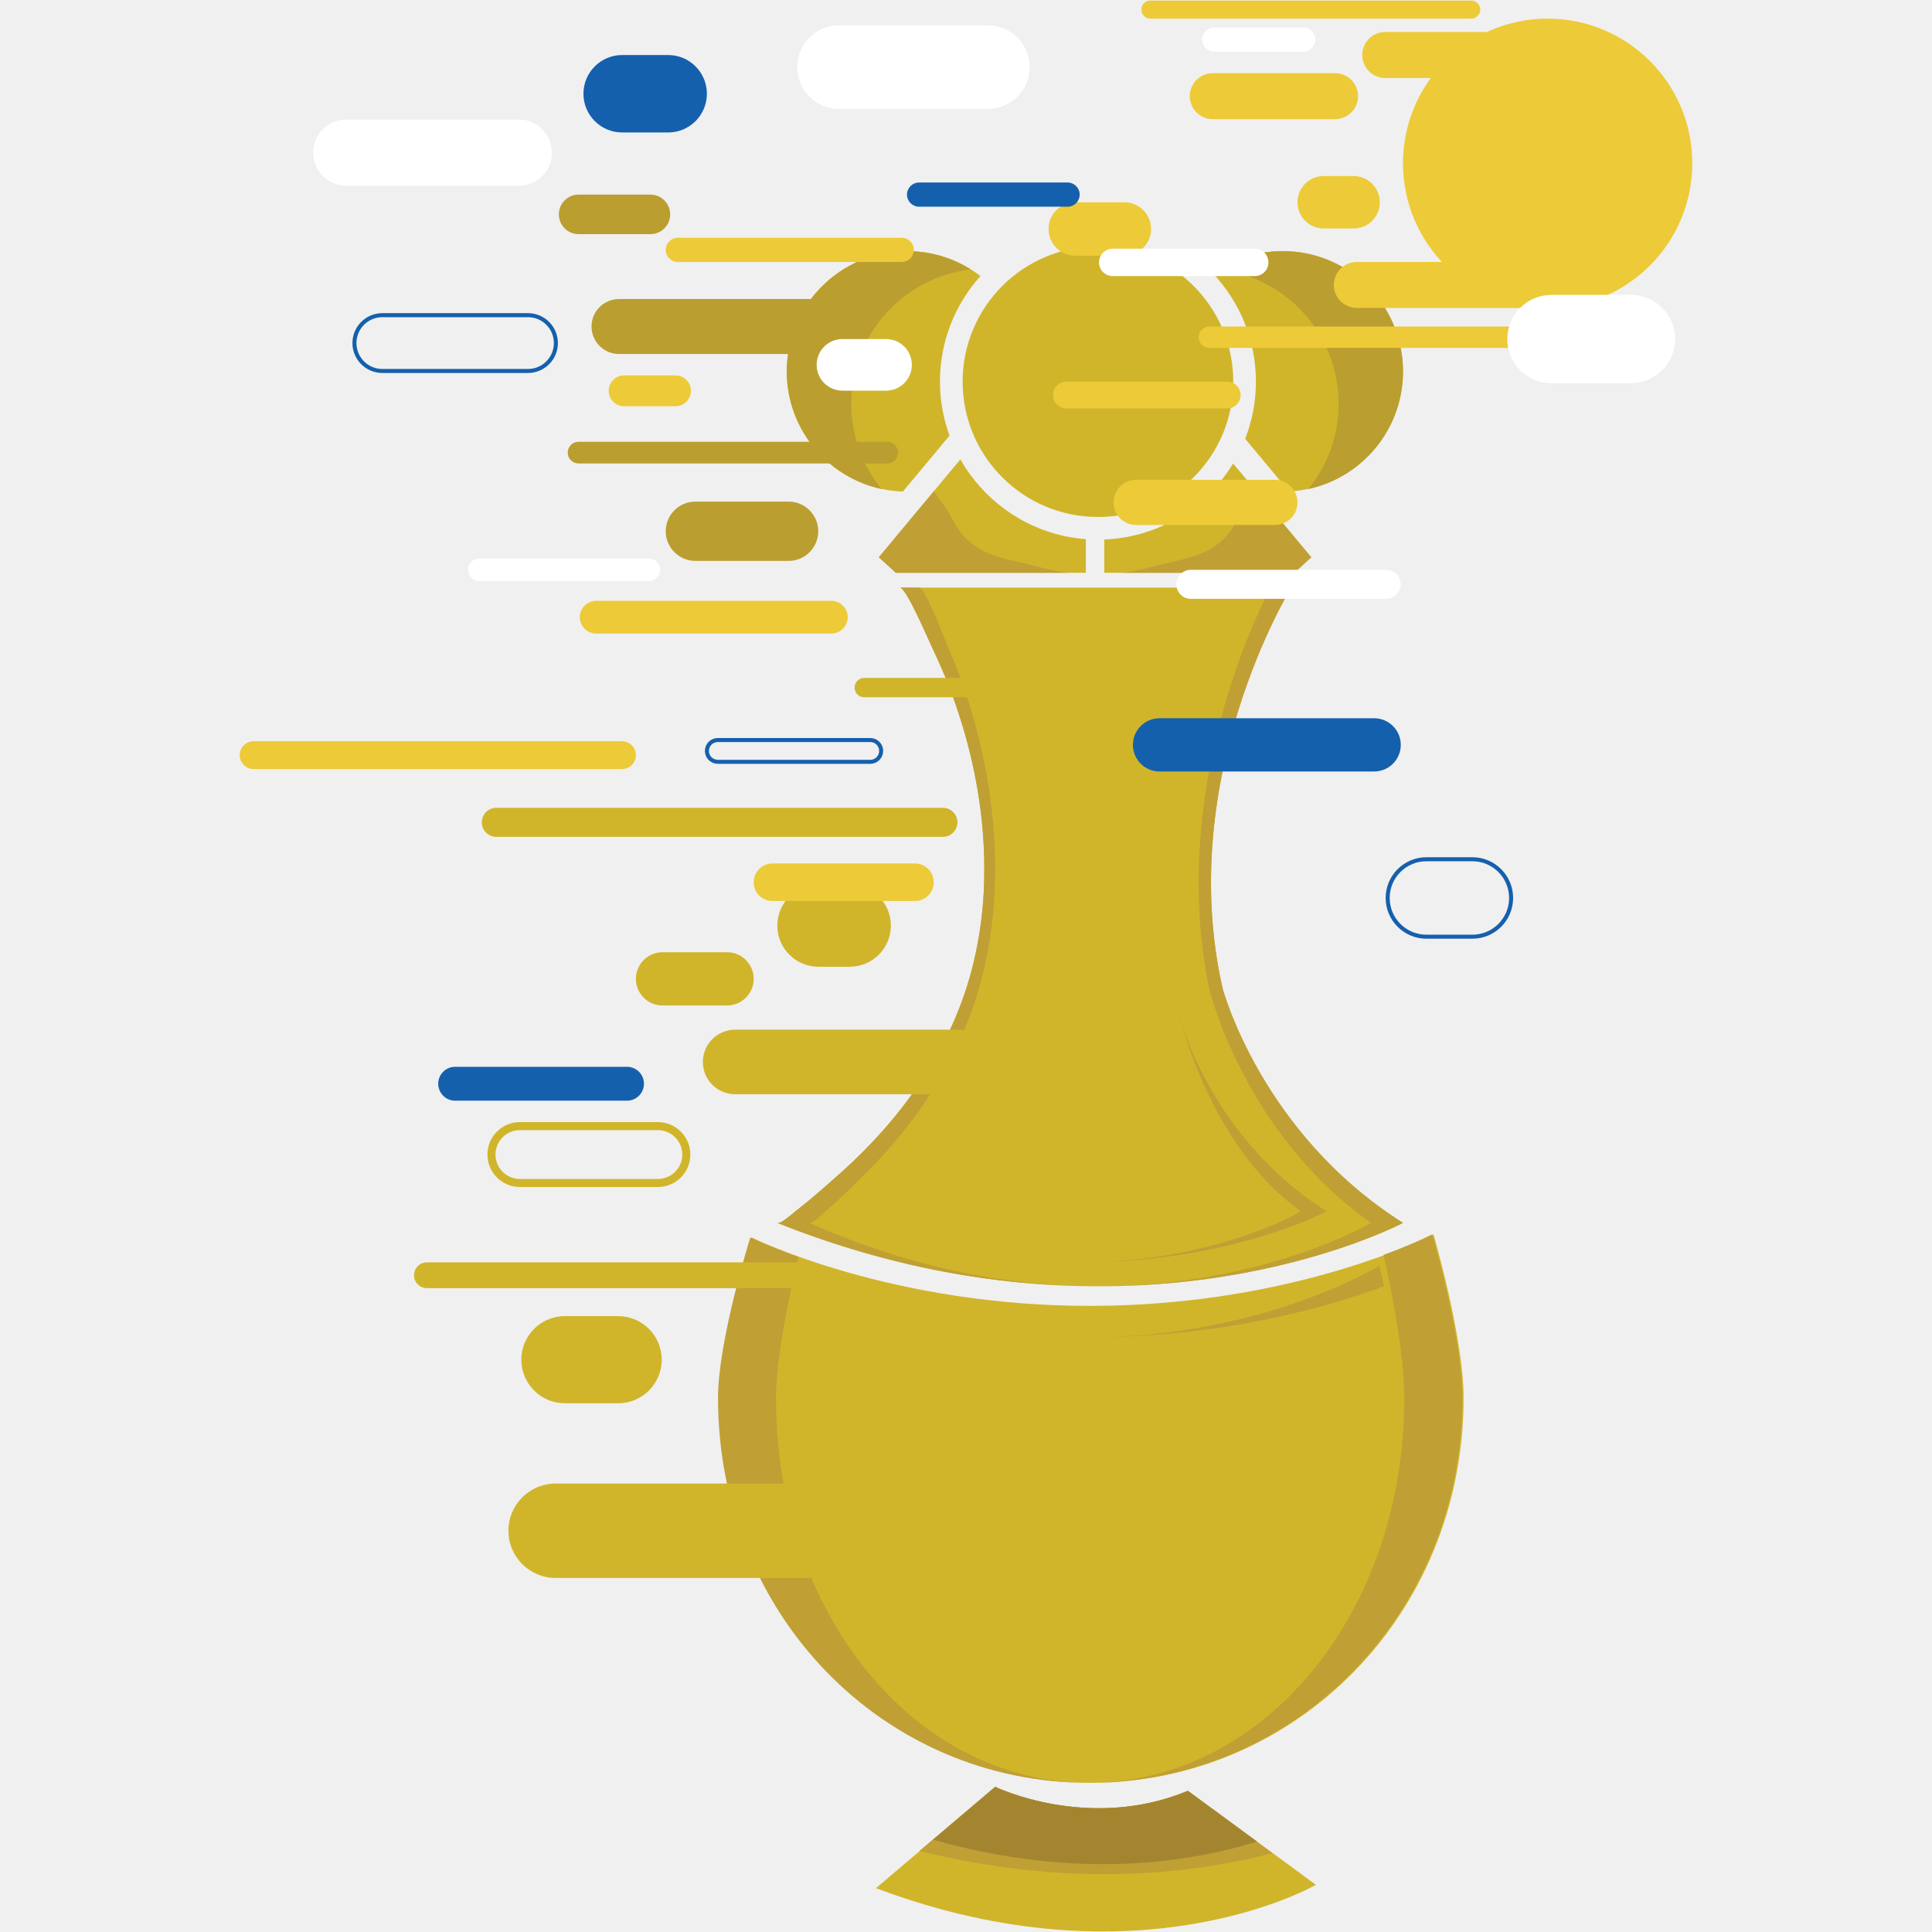
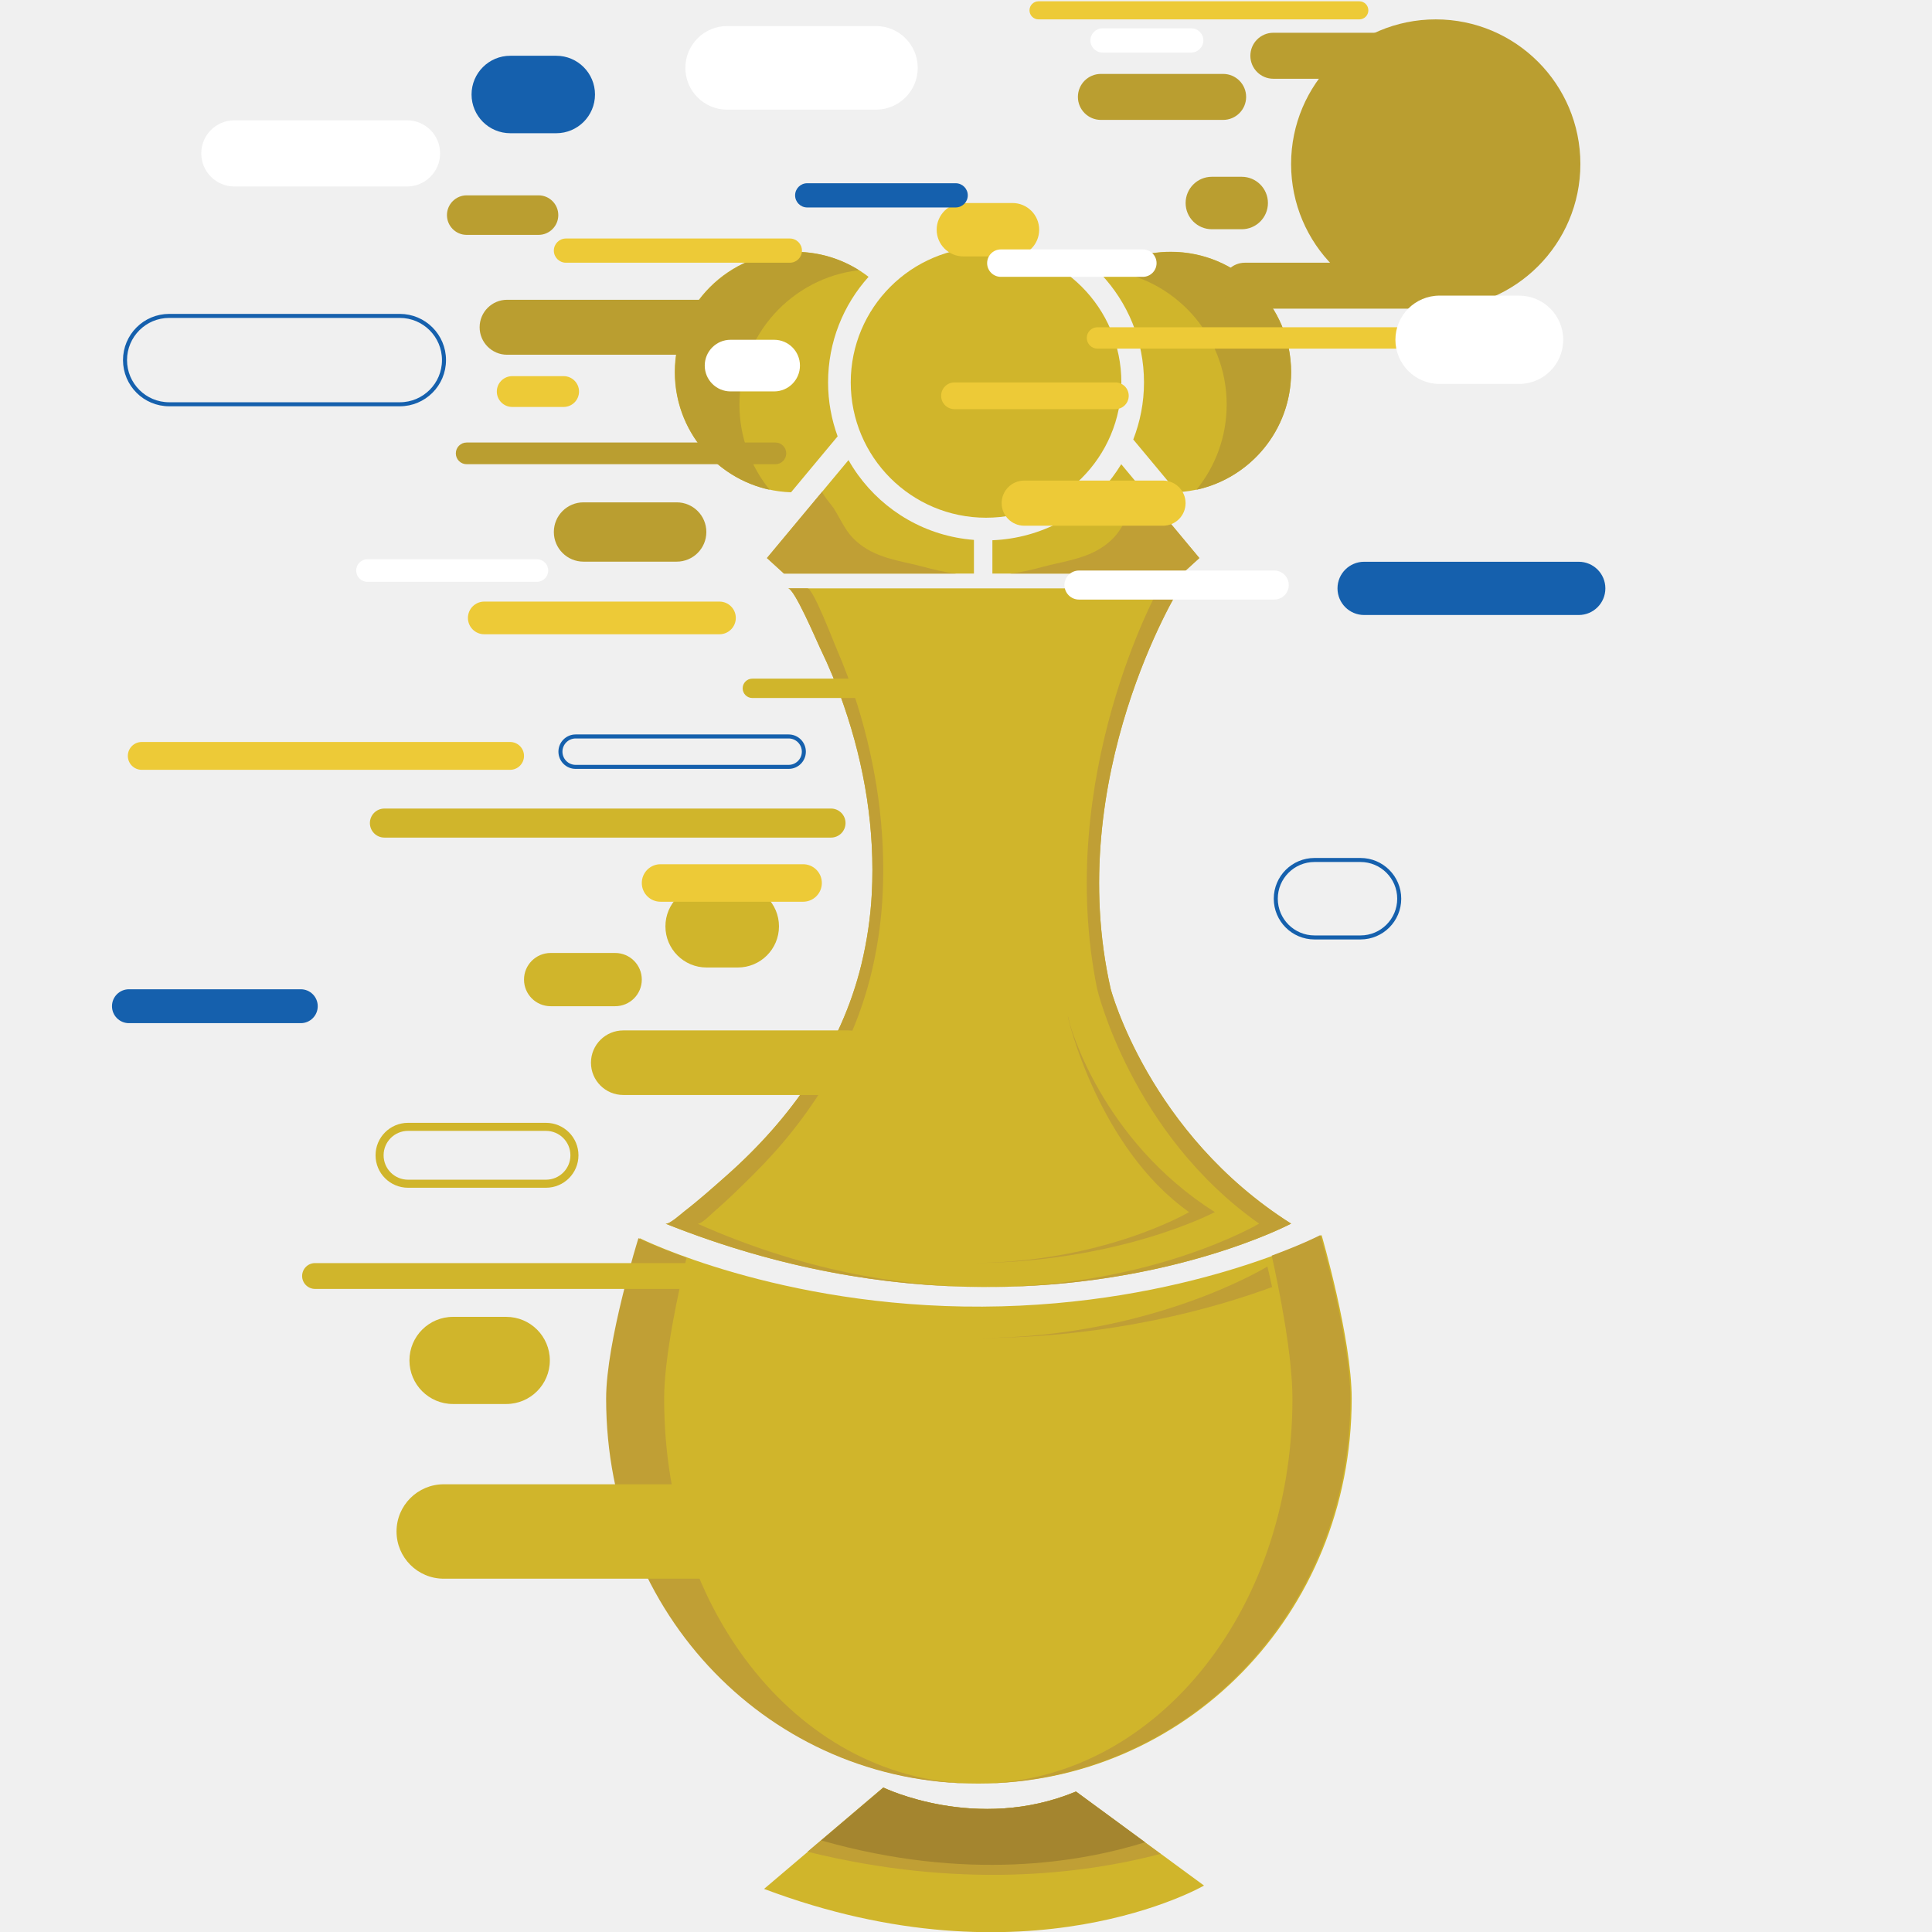
<svg xmlns="http://www.w3.org/2000/svg" version="1.1" id="Layer_1" x="0px" y="0px" width="480px" height="480px" viewBox="0 0 480 480" enable-background="new 0 0 480 480" xml:space="preserve">
+   <rect x="-20.993" y="-78.5" display="none" fill="#DEC970" width="521.986" height="637" />
  <g>
    <g>
-       <circle fill="#D0B52B" cx="272.781" cy="94.824" r="33.617" />
+       <circle fill="#D0B52B" cx="244.982" cy="95.009" r="33.617" />
      <g>
        <g>
-           <path fill="#D0B52B" d="M235.905,108.222c-1.525-4.182-2.374-8.689-2.374-13.398c0-10.086,3.806-19.277,10.055-26.231      c-5.048-3.901-11.376-6.226-18.252-6.226c-16.511,0-29.893,13.381-29.893,29.892c0,16.175,12.846,29.337,28.889,29.866      l6.653-7.991L235.905,108.222z" />
+           <path fill="#D0B52B" d="M208.106,108.407c-1.525-4.182-2.374-8.689-2.374-13.398c0-10.086,3.806-19.277,10.055-26.231      c-5.048-3.901-11.376-6.226-18.252-6.226c-16.511,0-29.893,13.381-29.893,29.892c0,16.175,12.846,29.337,28.889,29.866      l6.653-7.991L208.106,108.407z" />
        </g>
      </g>
-       <path fill="#D0B52B" d="M240.934,117.756c-0.842-1.164-1.615-2.376-2.328-3.632l-5.923,7.114l-14.339,17.222l4.226,3.853h47.2    v-8.362C257.898,133.047,247.514,126.872,240.934,117.756z" />
+       <path fill="#D0B52B" d="M213.135,117.94c-0.842-1.164-1.615-2.376-2.328-3.632l-5.923,7.114l-14.339,17.222l4.226,3.853h47.2    v-8.362C230.1,133.231,219.715,127.057,213.135,117.94z" />
      <g>
        <g>
-           <path fill="#D0B52B" d="M348.572,92.259c0-16.511-13.385-29.892-29.891-29.892c-6.471,0-12.453,2.058-17.342,5.547      c6.623,7.029,10.691,16.492,10.691,26.91c0,5.007-0.957,9.783-2.668,14.184l4.428,5.317l6.479,7.783      C336.041,121.281,348.572,108.232,348.572,92.259z" />
+           <path fill="#D0B52B" d="M320.773,92.443c0-16.511-13.385-29.892-29.894-29.892c-6.473,0-12.45,2.058-17.344,5.547      c6.623,7.029,10.688,16.492,10.688,26.91c0,5.007-0.955,9.783-2.668,14.184l4.432,5.317l6.479,7.783      C308.242,121.466,320.773,108.417,320.773,92.443z" />
        </g>
      </g>
-       <path fill="#D0B52B" d="M311.463,121.269l-5.096-6.122c-0.682,1.121-1.418,2.202-2.199,3.245    c-6.869,9.13-17.629,15.161-29.813,15.646v8.275h47.197l4.223-3.853L311.463,121.269z" />
-       <path fill="#C09F35" d="M232.146,121.887c-0.349,0.419,2.452,3.675,2.718,4.093c1.217,1.917,2.189,3.981,3.481,5.85    c1.653,2.393,4.195,4.25,6.83,5.438c3.748,1.687,7.945,2.289,11.898,3.331c2.715,0.713,5.443,1.431,8.246,1.712h-42.75    l-4.226-3.853c1.332-1.593,2.655-3.186,3.984-4.782c2.334-2.8,4.667-5.607,7.002-8.41    C230.268,124.142,231.206,123.012,232.146,121.887z" />
-       <path fill="#C09F35" d="M311.977,121.887c0.348,0.419-2.449,3.675-2.719,4.093c-1.221,1.917-2.189,3.981-3.479,5.85    c-1.66,2.393-4.201,4.25-6.834,5.438c-3.748,1.687-7.943,2.289-11.898,3.331c-2.711,0.713-5.441,1.431-8.244,1.712h42.75    l4.223-3.853c-1.326-1.593-2.652-3.186-3.98-4.782c-2.334-2.8-4.668-5.607-7.002-8.41    C313.857,124.142,312.916,123.012,311.977,121.887z" />
-       <path fill="#D0B52B" d="M223.593,145.997c0.007,0,97.211,0,97.211,0s-28.98,46.866-17.057,99.533c0,0,9.488,35.937,44.824,58.293    c0,0-66.682,35.442-155.451,0c0.858,0.347,4.047-2.535,4.59-2.957c3.717-2.866,7.24-6.006,10.748-9.116    c15.781-14.003,28.335-31.61,33.361-52.364c1.377-5.686,2.27-11.672,2.576-17.521c0.836-15.917-1.754-31.691-6.935-46.733    c-1.685-4.893-3.668-9.676-5.923-14.334C230.694,159.046,225.157,145.997,223.593,145.997z" />
+       <path fill="#D0B52B" d="M283.664,121.454l-5.096-6.122c-0.685,1.121-1.418,2.202-2.199,3.245    c-6.869,9.13-17.629,15.161-29.813,15.646v8.275h47.192l4.228-3.853L283.664,121.454z" />
+       <path fill="#C09F35" d="M204.347,122.072c-0.349,0.419,2.452,3.675,2.718,4.093c1.217,1.917,2.188,3.981,3.481,5.85    c1.653,2.393,4.195,4.25,6.83,5.438c3.748,1.687,7.945,2.289,11.898,3.331c2.715,0.713,5.442,1.431,8.245,1.712h-42.75    l-4.226-3.853c1.332-1.593,2.655-3.186,3.984-4.782c2.334-2.8,4.667-5.607,7.002-8.41    C202.469,124.327,203.407,123.197,204.347,122.072z" />
+       <path fill="#C09F35" d="M284.178,122.072c0.35,0.419-2.449,3.675-2.719,4.093c-1.221,1.917-2.189,3.981-3.479,5.85    c-1.66,2.393-4.201,4.25-6.834,5.438c-3.748,1.687-7.943,2.289-11.898,3.331c-2.711,0.713-5.441,1.431-8.244,1.712h42.75    l4.223-3.853c-1.324-1.593-2.647-3.186-3.979-4.782c-2.334-2.8-4.668-5.607-7.002-8.41    C286.059,124.327,285.117,123.197,284.178,122.072z" />
+       <path fill="#D0B52B" d="M195.794,146.182c0.007,0,97.212,0,97.212,0s-28.979,46.866-17.058,99.532c0,0,9.487,35.938,44.823,58.294    c0,0-66.685,35.44-155.453,0c0.858,0.348,4.047-2.535,4.59-2.957c3.717-2.865,7.24-6.007,10.748-9.115    c15.781-14.004,28.335-31.607,33.36-52.365c1.377-5.686,2.271-11.672,2.576-17.521c0.836-15.917-1.754-31.691-6.936-46.733    c-1.685-4.893-3.668-9.676-5.923-14.334C202.895,159.23,197.358,146.182,195.794,146.182z" />
      <g>
-         <path fill="#C09F35" d="M303.748,245.53c-11.924-52.667,17.057-99.533,17.057-99.533s-1.879,0-5.105,0     c0,0-26.02,46.866-15.316,99.533c0,0,8.516,35.937,40.238,58.293c0,0-26.988,15.98-68.842,15.753     c46.684,0.252,76.793-15.753,76.793-15.753C313.236,281.467,303.748,245.53,303.748,245.53z" />
-         <path fill="#C09F35" d="M205.193,300.866c3.336-2.866,6.498-6.006,9.647-9.116c14.167-14.003,25.438-31.61,29.949-52.364     c1.238-5.686,2.037-11.672,2.311-17.521c0.754-15.917-1.572-31.691-6.223-46.733c-1.515-4.893-3.297-9.676-5.319-14.334     c-0.759-1.752-5.729-14.801-7.133-14.801c-3.052,0-4.829,0-4.832,0c1.563,0,7.101,13.049,7.945,14.801     c2.255,4.658,4.238,9.441,5.923,14.334c5.181,15.042,7.771,30.816,6.935,46.733c-0.307,5.849-1.199,11.834-2.576,17.521     c-5.026,20.753-17.58,38.361-33.361,52.364c-3.508,3.11-7.031,6.25-10.748,9.116c-0.543,0.422-3.731,3.304-4.59,2.957     c28.729,11.471,55.135,15.513,77.725,15.738c-20.277-0.226-43.987-4.268-69.774-15.738     C201.84,304.17,204.701,301.288,205.193,300.866z" />
+         <path fill="#C09F35" d="M275.949,245.714c-11.924-52.667,17.057-99.532,17.057-99.532s-1.879,0-5.104,0     c0,0-26.021,46.866-15.316,99.532c0,0,8.518,35.938,40.238,58.294c0,0-26.988,15.979-68.844,15.753     c46.686,0.252,76.793-15.753,76.793-15.753C285.438,281.65,275.949,245.714,275.949,245.714z" />
+         <path fill="#C09F35" d="M177.394,301.051c3.336-2.865,6.498-6.007,9.647-9.115c14.167-14.004,25.438-31.607,29.949-52.365     c1.238-5.686,2.037-11.672,2.311-17.521c0.754-15.917-1.572-31.691-6.223-46.733c-1.515-4.893-3.297-9.676-5.319-14.334     c-0.759-1.752-5.729-14.801-7.133-14.801c-3.052,0-4.829,0-4.832,0c1.563,0,7.101,13.049,7.945,14.801     c2.255,4.658,4.238,9.441,5.923,14.334c5.182,15.042,7.771,30.816,6.936,46.733c-0.308,5.849-1.198,11.834-2.576,17.521     c-5.025,20.753-17.579,38.361-33.36,52.365c-3.508,3.108-7.031,6.25-10.748,9.115c-0.543,0.422-3.731,3.305-4.59,2.957     c28.729,11.471,55.135,15.516,77.726,15.736c-20.277-0.229-43.988-4.271-69.773-15.736     C174.041,304.354,176.902,301.473,177.394,301.051z" />
      </g>
-       <path fill="#D0B52B" d="M363.623,347.278c0,53.92-41.715,95.662-92.777,95.662c-51.059,0-92.131-41.742-92.131-95.662    c0-14.188,8.023-39.84,8.023-39.84s34.577,17.256,85.132,17.006c50.551-0.25,84.277-17.762,84.277-17.762    S363.623,332.362,363.623,347.278z" />
+       <path fill="#D0B52B" d="M335.824,347.463c0,53.92-41.715,95.662-92.777,95.662c-51.059,0-92.131-41.742-92.131-95.662    c0-14.188,8.023-39.84,8.023-39.84s34.577,17.256,85.131,17.006c50.552-0.25,84.277-17.764,84.277-17.764    S335.824,332.547,335.824,347.463z" />
      <g>
        <g>
          <g>
-             <path fill="#C09F35" d="M270.576,442.94c0.09,0,0.18-0.006,0.271-0.006c-0.1,0-0.197,0.006-0.297,0.006       C270.561,442.94,270.568,442.94,270.576,442.94z" />
+             <path fill="#C09F35" d="M242.777,443.125c0.09,0,0.18-0.008,0.271-0.008c-0.103,0-0.196,0.008-0.299,0.008       C242.762,443.125,242.77,443.125,242.777,443.125z" />
          </g>
          <g>
-             <path fill="#C09F35" d="M271.463,324.444c-0.205,0-0.41-0.005-0.617-0.005c0.199,0,0.393,0.005,0.592,0.005       C271.447,324.444,271.453,324.444,271.463,324.444z" />
+             <path fill="#C09F35" d="M243.664,324.629c-0.205,0-0.41-0.005-0.617-0.005c0.199,0,0.395,0.005,0.592,0.005       C243.648,324.629,243.654,324.629,243.664,324.629z" />
          </g>
          <g>
-             <path fill="#C09F35" d="M363.301,347.278c0-14.916-7.48-40.596-7.48-40.596s-4.285,2.221-12.066,5.089       c1.826,8.248,5.143,24.701,5.143,35.507c0,53.804-35.068,95.479-78.049,95.656       C321.764,442.758,363.301,401.082,363.301,347.278z" />
+             <path fill="#C09F35" d="M335.502,347.463c0-14.916-7.48-40.598-7.48-40.598s-4.28,2.223-12.063,5.091       c1.826,8.246,5.146,24.699,5.146,35.507c0,53.804-35.068,95.479-78.049,95.654       C293.965,442.942,335.502,401.267,335.502,347.463z" />
          </g>
          <g>
-             <path fill="#C09F35" d="M192.801,347.278c0-10.369,3.615-26.852,5.562-34.976c-7.69-2.742-11.948-4.864-11.948-4.864       s-8.025,25.652-8.025,39.84c0,53.92,41.074,95.662,92.134,95.662c0.01,0,0.02,0,0.027,0       C227.46,442.923,192.801,401.188,192.801,347.278z" />
+             <path fill="#C09F35" d="M165.002,347.463c0-10.369,3.615-26.854,5.562-34.978c-7.69-2.742-11.948-4.863-11.948-4.863       s-8.025,25.651-8.025,39.841c0,53.92,41.074,95.662,92.134,95.662c0.01,0,0.021,0,0.025,0       C199.661,443.107,165.002,401.372,165.002,347.463z" />
          </g>
        </g>
      </g>
-       <path fill="#D0B52B" d="M247.275,443.934c0,0,23.188,11.262,47.861,0.994l31.799,23.349c0,0-43.885,25.506-109.304,0.829    L247.275,443.934z" />
+       <path fill="#D0B52B" d="M219.477,444.118c0,0,23.188,11.264,47.859,0.994l31.801,23.351c0,0-43.887,25.506-109.306,0.829    L219.477,444.118z" />
      <g>
        <g>
          <g>
-             <path fill="#C09F35" d="M316.141,460.414l-21.088-15.486c-24.678,10.268-47.863-0.994-47.863-0.994l-18.765,15.932       C266.107,469.176,296.471,465.554,316.141,460.414z" />
+             <path fill="#C09F35" d="M288.342,460.599l-21.088-15.483c-24.678,10.27-47.863-0.994-47.863-0.994l-18.765,15.934       C238.309,469.36,268.672,465.738,288.342,460.599z" />
          </g>
        </g>
      </g>
      <g>
        <g>
          <g>
-             <path fill="#A4852F" d="M312.305,457.521l-17.15-12.594c-24.674,10.268-47.861-0.994-47.861-0.994l-15.466,13.134       C267.979,467.345,296.279,462.524,312.305,457.521z" />
+             <path fill="#A4852F" d="M284.506,457.706l-17.15-12.596c-24.674,10.27-47.856-0.994-47.856-0.994l-15.466,13.136       C240.18,467.529,268.48,462.709,284.506,457.706z" />
          </g>
        </g>
      </g>
      <g>
        <g>
-           <path fill="#BA9E30" d="M195.502,92.298c0-16.509,13.383-29.892,29.893-29.892c5.804,0,11.211,1.67,15.795,4.533      c-16.711,1.95-29.68,16.146-29.68,33.384c0,8.028,2.814,15.399,7.513,21.182C205.576,118.58,195.502,106.622,195.502,92.298z" />
+           <path fill="#BA9E30" d="M167.703,92.482c0-16.509,13.383-29.892,29.893-29.892c5.804,0,11.211,1.67,15.794,4.533      c-16.71,1.95-29.681,16.146-29.681,33.384c0,8.028,2.814,15.399,7.513,21.182C177.777,118.765,167.703,106.807,167.703,92.482z" />
        </g>
      </g>
      <g>
        <g>
-           <path fill="#BA9E30" d="M348.572,92.298c0-16.509-13.385-29.892-29.891-29.892c-5.809,0-11.213,1.67-15.799,4.533      c16.711,1.95,29.682,16.146,29.682,33.384c0,8.028-2.816,15.399-7.516,21.182C338.496,118.58,348.572,106.622,348.572,92.298z" />
+           <path fill="#BA9E30" d="M320.773,92.482c0-16.509-13.385-29.892-29.894-29.892c-5.813,0-11.215,1.67-15.801,4.533      c16.711,1.95,29.687,16.146,29.687,33.384c0,8.028-2.816,15.399-7.521,21.182C310.697,118.765,320.773,106.807,320.773,92.482z" />
        </g>
      </g>
-       <path fill="none" d="M306.875,130.429c0.021,0,0.041,0,0.059,0" />
-       <path fill="none" d="M297.807,136.33c0.65-0.041,1.125-0.531,1.623-0.909c1.162-0.882,2.139-1.736,3.031-2.885    c0.773-0.992,1.445-1.44,2.674-1.734" />
-       <path fill="#C09F35" d="M293.568,254.069c-0.291-1.282-0.451-1.833-0.461-1.771c-0.076,0.432,7.691,32.854,30.119,48.659    c0,0-21.709,12.853-55.377,12.665c37.551,0.207,61.77-12.665,61.77-12.665C301.197,282.976,293.568,254.069,293.568,254.069z" />
-       <path fill="#C09F35" d="M343.852,319.576c-0.691-3.138-1.174-5.092-1.174-5.092s-28.455,17.505-71.117,17.763    c0.029,0,0.057,0,0.084,0C304.207,332.087,329.77,324.767,343.852,319.576z" />
+       <path fill="none" d="M279.076,130.614c0.021,0,0.041,0,0.059,0" />
+       <path fill="none" d="M270.008,136.515c0.65-0.041,1.125-0.531,1.623-0.909c1.162-0.882,2.139-1.736,3.031-2.885    c0.773-0.992,1.445-1.44,2.674-1.734" />
+       <path fill="#C09F35" d="M265.77,254.253c-0.291-1.28-0.451-1.832-0.461-1.771c-0.076,0.434,7.689,32.854,30.119,48.658    c0,0-21.709,12.854-55.377,12.663c37.551,0.207,61.77-12.663,61.77-12.663C273.398,283.161,265.77,254.253,265.77,254.253z" />
+       <path fill="#C09F35" d="M316.053,319.761c-0.688-3.14-1.174-5.092-1.174-5.092s-28.455,17.505-71.117,17.763    c0.029,0,0.059,0,0.084,0C276.408,332.271,301.971,324.951,316.053,319.761z" />
    </g>
-     <path fill="#BA9E30" d="M146.962,81.121c0,3.768,3.055,6.828,6.825,6.828h51.699c3.771,0,6.825-3.06,6.825-6.828l0,0   c0-3.77-3.055-6.825-6.825-6.825h-51.699C150.018,74.295,146.962,77.351,146.962,81.121L146.962,81.121z" />
-     <path fill="#BA9E30" d="M138.843,53.26c0,2.713,2.199,4.913,4.912,4.913h17.837c2.713,0,4.912-2.199,4.912-4.913l0,0   c0-2.712-2.199-4.912-4.912-4.912h-17.837C141.042,48.348,138.843,50.547,138.843,53.26L138.843,53.26z" />
-     <path fill="#D0B52B" d="M174.622,263.843c0,4.428,3.59,8.018,8.018,8.018h55.935c4.427,0,8.015-3.59,8.015-8.018l0,0   c0-4.432-3.588-8.021-8.015-8.021H182.64C178.212,255.822,174.622,259.411,174.622,263.843L174.622,263.843z" />
-     <path fill="#D0B52B" d="M157.989,243.192c0,3.654,2.961,6.614,6.614,6.614h16.036c3.651,0,6.614-2.96,6.614-6.614l0,0   c0-3.651-2.962-6.614-6.614-6.614h-16.036C160.95,236.578,157.989,239.541,157.989,243.192L157.989,243.192z" />
-     <path fill="#D0B52B" d="M212.312,170.827c0,1.329,1.079,2.407,2.405,2.407h29.469c1.328,0,2.404-1.079,2.404-2.407l0,0   c0-1.326-1.076-2.405-2.404-2.405h-29.469C213.391,168.421,212.312,169.5,212.312,170.827L212.312,170.827z" />
-     <path fill="#D0B52B" d="M193.121,229.961c0,5.647,4.578,10.225,10.224,10.225h7.764c5.645,0,10.224-4.578,10.224-10.225l0,0   c0-5.646-4.58-10.222-10.224-10.222h-7.764C197.699,219.74,193.121,224.315,193.121,229.961L193.121,229.961z" />
-     <path fill="#D0B52B" d="M126.315,380.309c0,6.476,5.25,11.728,11.728,11.728h68.746c6.478,0,11.727-5.252,11.727-11.728l0,0   c0-6.477-5.249-11.725-11.727-11.725h-68.746C131.564,368.584,126.315,373.832,126.315,380.309L126.315,380.309z" />
-     <path fill="#D0B52B" d="M129.523,337.811c0,5.979,4.844,10.826,10.823,10.826h13.231c5.979,0,10.826-4.848,10.826-10.826l0,0   c0-5.979-4.847-10.825-10.826-10.825h-13.231C134.367,326.985,129.523,331.832,129.523,337.811L129.523,337.811z" />
-     <path fill="#EDCA37" d="M420.439,40.565c0,19.848-16.088,35.935-35.934,35.935l0,0c-19.848,0-35.934-16.087-35.934-35.935l0,0   c0-19.847,16.086-35.934,35.934-35.934l0,0C404.352,4.631,420.439,20.718,420.439,40.565L420.439,40.565z" />
-     <path fill="#EDCA37" d="M295.6,23.892c0,3.154,2.559,5.712,5.715,5.712h30.367c3.158,0,5.715-2.558,5.715-5.712l0,0   c0-3.154-2.557-5.712-5.715-5.712h-30.367C298.158,18.179,295.6,20.737,295.6,23.892L295.6,23.892z" />
-     <path fill="#EDCA37" d="M338.449,13.669c0,3.155,2.557,5.712,5.711,5.712h30.371c3.154,0,5.713-2.558,5.713-5.712l0,0   c0-3.156-2.559-5.715-5.713-5.715H344.16C341.006,7.955,338.449,10.513,338.449,13.669L338.449,13.669z" />
-     <path fill="#EDCA37" d="M322.361,50.254c0,3.595,2.918,6.515,6.518,6.515h7.412c3.6,0,6.518-2.919,6.518-6.515l0,0   c0-3.598-2.918-6.517-6.518-6.517h-7.412C325.279,43.737,322.361,46.656,322.361,50.254L322.361,50.254z" />
-     <path fill="#EDCA37" d="M283.574,2.383c0,1.244,1.004,2.248,2.244,2.248h79.701c1.242,0,2.246-1.004,2.246-2.248l0,0   c0-1.239-1.004-2.245-2.246-2.245h-79.701C284.578,0.138,283.574,1.145,283.574,2.383L283.574,2.383z" />
-     <path fill="#EDCA37" d="M331.381,70.794c0,3.149,2.559,5.705,5.711,5.705h44.51c3.154,0,5.709-2.556,5.709-5.705l0,0   c0-3.152-2.555-5.708-5.709-5.708h-44.51C333.939,65.087,331.381,67.643,331.381,70.794L331.381,70.794z" />
-     <path fill="#EDCA37" d="M297.807,83.778c0,1.469,1.188,2.657,2.656,2.657h81.387c1.469,0,2.656-1.188,2.656-2.657l0,0   c0-1.467-1.188-2.657-2.656-2.657h-81.387C298.994,81.121,297.807,82.311,297.807,83.778L297.807,83.778z" />
-     <path fill="#D0B52B" d="M119.698,204.305c0,1.993,1.615,3.608,3.608,3.608h110.955c1.991,0,3.608-1.615,3.608-3.608l0,0   c0-1.991-1.617-3.608-3.608-3.608H123.306C121.313,200.697,119.698,202.314,119.698,204.305L119.698,204.305z" />
-     <path fill="none" stroke="#D0B52B" stroke-width="2" stroke-miterlimit="10" d="M122.104,286.845c0,3.901,3.164,7.065,7.065,7.065   h34.278c3.904,0,7.068-3.164,7.068-7.065l0,0c0-3.901-3.164-7.065-7.068-7.065h-34.278   C125.268,279.779,122.104,282.943,122.104,286.845L122.104,286.845z" />
-     <path fill="#BA9E30" d="M165.401,131.99c0,4.068,3.3,7.366,7.368,7.366h23.152c4.068,0,7.369-3.297,7.369-7.366l0,0   c0-4.069-3.3-7.368-7.369-7.368H172.77C168.701,124.622,165.401,127.921,165.401,131.99L165.401,131.99z" />
-     <path fill="#BA9E30" d="M141.046,112.453c0,1.489,1.206,2.693,2.691,2.693h76.706c1.485,0,2.691-1.205,2.691-2.693l0,0   c0-1.489-1.206-2.694-2.691-2.694h-76.706C142.252,109.759,141.046,110.964,141.046,112.453L141.046,112.453z" />
-     <path fill="#D0B52B" d="M102.862,316.834c0,1.772,1.435,3.208,3.206,3.208h92.011c1.77,0,3.206-1.436,3.206-3.208l0,0   c0-1.772-1.436-3.208-3.206-3.208h-92.011C104.297,313.626,102.862,315.062,102.862,316.834L102.862,316.834z" />
-     <path fill="#EDCA37" d="M261.621,98.148c0,1.835,1.49,3.322,3.322,3.322h39.965c1.834,0,3.32-1.486,3.32-3.322l0,0   c0-1.837-1.486-3.324-3.32-3.324h-39.965C263.111,94.824,261.621,96.311,261.621,98.148L261.621,98.148z" />
-     <path fill="#EDCA37" d="M260.514,56.887c0,3.666,2.971,6.636,6.637,6.636h12.189c3.666,0,6.639-2.97,6.639-6.636l0,0   c0-3.664-2.973-6.633-6.639-6.633H267.15C263.484,50.254,260.514,53.224,260.514,56.887L260.514,56.887z" />
-     <path fill="#EDCA37" d="M144.053,153.338c0,2.24,1.818,4.059,4.059,4.059h58.434c2.243,0,4.062-1.818,4.062-4.059l0,0   c0-2.24-1.819-4.059-4.062-4.059h-58.434C145.872,149.28,144.053,151.098,144.053,153.338L144.053,153.338z" />
-     <path fill="#EDCA37" d="M151.232,97.096c0,2.111,1.714,3.826,3.826,3.826h12.77c2.112,0,3.829-1.714,3.829-3.826l0,0   c0-2.114-1.717-3.829-3.829-3.829h-12.77C152.946,93.268,151.232,94.982,151.232,97.096L151.232,97.096z" />
-     <path fill="#EDCA37" d="M59.56,187.617c0,1.911,1.546,3.458,3.457,3.458h91.513c1.911,0,3.459-1.547,3.459-3.458l0,0   c0-1.911-1.549-3.458-3.459-3.458H63.017C61.106,184.159,59.56,185.706,59.56,187.617L59.56,187.617z" />
-     <path fill="#EDCA37" d="M187.253,219.189c0,2.575,2.085,4.661,4.661,4.661h35.408c2.575,0,4.663-2.085,4.663-4.661l0,0   c0-2.575-2.087-4.66-4.663-4.66h-35.408C189.339,214.529,187.253,216.614,187.253,219.189L187.253,219.189z" />
-     <path fill="#EDCA37" d="M276.656,124.821c0,3.099,2.512,5.608,5.611,5.608h34.484c3.098,0,5.609-2.509,5.609-5.608l0,0   c0-3.099-2.512-5.61-5.609-5.61h-34.484C279.168,119.21,276.656,121.722,276.656,124.821L276.656,124.821z" />
-     <path fill="#EDCA37" d="M165.401,62.078c0,1.663,1.348,3.009,3.009,3.009h55.626c1.661,0,3.007-1.346,3.007-3.009l0,0   c0-1.659-1.346-3.006-3.007-3.006H168.41C166.75,59.072,165.401,60.419,165.401,62.078L165.401,62.078z" />
-     <path fill="#FFFFFF" d="M198.077,16.676c0,5.737,4.648,10.384,10.385,10.384h36.966c5.734,0,10.383-4.647,10.383-10.384l0,0   c0-5.734-4.648-10.384-10.383-10.384h-36.966C202.725,6.292,198.077,10.942,198.077,16.676L198.077,16.676z" />
-     <path fill="#FFFFFF" d="M273.049,65.188c0,1.882,1.525,3.407,3.406,3.407h35.283c1.883,0,3.406-1.524,3.406-3.407l0,0   c0-1.884-1.523-3.406-3.406-3.406h-35.283C274.574,61.782,273.049,63.305,273.049,65.188L273.049,65.188z" />
-     <path fill="#FFFFFF" d="M292.26,145.17c0,1.993,1.615,3.608,3.609,3.608h48.51c1.994,0,3.611-1.615,3.611-3.608l0,0   c0-1.99-1.617-3.607-3.611-3.607h-48.51C293.875,141.563,292.26,143.18,292.26,145.17L292.26,145.17z" />
-     <path fill="#FFFFFF" d="M374.482,84.231c0,6.062,4.912,10.972,10.971,10.972h19.748c6.063,0,10.973-4.91,10.973-10.972l0,0   c0-6.061-4.91-10.971-10.973-10.971h-19.748C379.395,73.26,374.482,78.17,374.482,84.231L374.482,84.231z" />
-     <path fill="#FFFFFF" d="M298.709,9.86c0,1.661,1.344,3.007,3.006,3.007h22.049c1.66,0,3.006-1.346,3.006-3.007l0,0   c0-1.661-1.346-3.006-3.006-3.006h-22.049C300.053,6.854,298.709,8.2,298.709,9.86L298.709,9.86z" />
-     <path fill="#FFFFFF" d="M202.89,90.644c0,3.542,2.873,6.416,6.416,6.416h10.825c3.542,0,6.414-2.874,6.414-6.416l0,0   c0-3.542-2.871-6.413-6.414-6.413h-10.825C205.763,84.231,202.89,87.102,202.89,90.644L202.89,90.644z" />
-     <path fill="#FFFFFF" d="M116.29,141.563c0,1.549,1.256,2.808,2.808,2.808h42.095c1.552,0,2.808-1.258,2.808-2.808l0,0   c0-1.549-1.255-2.805-2.808-2.805h-42.095C117.545,138.757,116.29,140.013,116.29,141.563L116.29,141.563z" />
-     <path fill="#FFFFFF" d="M77.802,37.925c0,4.539,3.683,8.219,8.221,8.219h42.898c4.538,0,8.219-3.68,8.219-8.219l0,0   c0-4.539-3.681-8.219-8.219-8.219H86.023C81.485,29.706,77.802,33.386,77.802,37.925L77.802,37.925z" />
-     <path fill="none" stroke="#1560AD" stroke-miterlimit="10" d="M88.061,85.235c0,3.829,3.101,6.932,6.932,6.932h36.184   c3.828,0,6.932-3.104,6.932-6.932l0,0c0-3.828-3.104-6.932-6.932-6.932H94.992C91.162,78.303,88.061,81.407,88.061,85.235   L88.061,85.235z" />
-     <path fill="#1560AD" d="M225.341,48.348c0,1.661,1.345,3.009,3.006,3.009h36.885c1.66,0,3.01-1.348,3.01-3.009l0,0   c0-1.661-1.35-3.007-3.01-3.007h-36.885C226.687,45.341,225.341,46.687,225.341,48.348L225.341,48.348z" />
-     <path fill="#1560AD" d="M281.469,185.061c0,3.652,2.963,6.614,6.617,6.614h53.32c3.652,0,6.615-2.962,6.615-6.614l0,0   c0-3.654-2.963-6.614-6.615-6.614h-53.32C284.432,178.447,281.469,181.407,281.469,185.061L281.469,185.061z" />
-     <path fill="none" stroke="#1560AD" stroke-miterlimit="10" d="M175.625,186.564c0,1.493,1.212,2.706,2.706,2.706h37.888   c1.493,0,2.706-1.213,2.706-2.706l0,0c0-1.494-1.213-2.706-2.706-2.706h-37.888C176.838,183.859,175.625,185.071,175.625,186.564   L175.625,186.564z" />
-     <path fill="#1560AD" d="M144.955,23.291c0,5.314,4.308,9.623,9.623,9.623h11.424c5.314,0,9.623-4.309,9.623-9.623l0,0   c0-5.31-4.309-9.621-9.623-9.621h-11.424C149.263,13.669,144.955,17.98,144.955,23.291L144.955,23.291z" />
-     <path fill="none" stroke="#1560AD" stroke-miterlimit="10" d="M344.762,223.097c0,5.314,4.309,9.623,9.623,9.623h11.424   c5.314,0,9.623-4.309,9.623-9.623l0,0c0-5.31-4.309-9.621-9.623-9.621h-11.424C349.07,213.476,344.762,217.787,344.762,223.097   L344.762,223.097z" />
-     <path fill="#1560AD" d="M108.873,269.254c0,2.326,1.884,4.21,4.209,4.21h42.698c2.326,0,4.209-1.884,4.209-4.21l0,0   c0-2.325-1.884-4.209-4.209-4.209h-42.698C110.756,265.045,108.873,266.929,108.873,269.254L108.873,269.254z" />
+     <path fill="#BA9E30" d="M119.163,81.306c0,3.768,3.055,6.828,6.825,6.828h51.699c3.771,0,6.825-3.06,6.825-6.828l0,0   c0-3.77-3.055-6.825-6.825-6.825h-51.699C122.219,74.479,119.163,77.536,119.163,81.306L119.163,81.306z" />
+     <path fill="#BA9E30" d="M111.044,53.444c0,2.713,2.199,4.913,4.912,4.913h17.837c2.713,0,4.912-2.199,4.912-4.913l0,0   c0-2.712-2.199-4.912-4.912-4.912h-17.837C113.243,48.533,111.044,50.731,111.044,53.444L111.044,53.444z" />
+     <path fill="#D0B52B" d="M146.823,264.027c0,4.429,3.59,8.019,8.018,8.019h55.935c4.427,0,8.015-3.59,8.015-8.019l0,0   c0-4.432-3.588-8.021-8.015-8.021h-55.935C150.413,256.007,146.823,259.596,146.823,264.027L146.823,264.027z" />
+     <path fill="#D0B52B" d="M130.19,243.376c0,3.654,2.961,6.615,6.614,6.615h16.036c3.651,0,6.614-2.961,6.614-6.615l0,0   c0-3.65-2.962-6.613-6.614-6.613h-16.036C133.151,236.763,130.19,239.726,130.19,243.376L130.19,243.376z" />
+     <path fill="#D0B52B" d="M184.513,171.012c0,1.329,1.079,2.407,2.405,2.407h29.469c1.328,0,2.404-1.079,2.404-2.407l0,0   c0-1.326-1.076-2.405-2.404-2.405h-29.469C185.592,168.605,184.513,169.685,184.513,171.012L184.513,171.012z" />
+     <path fill="#D0B52B" d="M165.322,230.146c0,5.647,4.578,10.225,10.224,10.225h7.764c5.645,0,10.224-4.578,10.224-10.225l0,0   c0-5.646-4.58-10.222-10.224-10.222h-7.764C169.9,219.925,165.322,224.5,165.322,230.146L165.322,230.146z" />
+     <path fill="#D0B52B" d="M98.516,380.493c0,6.478,5.25,11.729,11.728,11.729h68.746c6.478,0,11.727-5.252,11.727-11.729l0,0   c0-6.479-5.249-11.728-11.727-11.728h-68.746C103.765,368.769,98.516,374.017,98.516,380.493L98.516,380.493z" />
+     <path fill="#D0B52B" d="M101.724,337.995c0,5.979,4.844,10.826,10.823,10.826h13.231c5.979,0,10.826-4.851,10.826-10.826l0,0   c0-5.979-4.847-10.823-10.826-10.823h-13.231C106.568,327.17,101.724,332.017,101.724,337.995L101.724,337.995z" />
+     <path fill="#BA9E30" d="M392.641,40.75c0,19.848-16.09,35.935-35.936,35.935l0,0c-19.848,0-35.936-16.087-35.936-35.935l0,0   c0-19.847,16.088-35.934,35.936-35.934l0,0C376.553,4.815,392.641,20.902,392.641,40.75L392.641,40.75z" />
+     <path fill="#BA9E30" d="M267.801,24.077c0,3.154,2.561,5.712,5.715,5.712h30.367c3.158,0,5.715-2.558,5.715-5.712l0,0   c0-3.154-2.557-5.712-5.715-5.712h-30.367C270.359,18.364,267.801,20.921,267.801,24.077L267.801,24.077z" />
+     <path fill="#BA9E30" d="M310.65,13.854c0,3.155,2.557,5.712,5.711,5.712h30.371c3.151,0,5.713-2.558,5.713-5.712l0,0   c0-3.156-2.559-5.715-5.713-5.715h-30.371C313.207,8.14,310.65,10.698,310.65,13.854L310.65,13.854z" />
+     <path fill="#BA9E30" d="M294.563,50.438c0,3.595,2.918,6.515,6.521,6.515h7.412c3.6,0,6.519-2.919,6.519-6.515l0,0   c0-3.598-2.919-6.517-6.519-6.517h-7.412C297.48,43.921,294.563,46.841,294.563,50.438L294.563,50.438z" />
+     <path fill="#EDCA37" d="M255.775,2.567c0,1.244,1.004,2.248,2.244,2.248h79.698c1.24,0,2.246-1.004,2.246-2.248l0,0   c0-1.239-1.006-2.245-2.246-2.245H258.02C256.779,0.323,255.775,1.33,255.775,2.567L255.775,2.567z" />
+     <path fill="#BA9E30" d="M303.582,70.979c0,3.149,2.559,5.705,5.711,5.705h44.51c3.154,0,5.709-2.556,5.709-5.705l0,0   c0-3.152-2.555-5.708-5.709-5.708h-44.51C306.141,65.271,303.582,67.828,303.582,70.979L303.582,70.979z" />
+     <path fill="#EDCA37" d="M270.008,83.962c0,1.469,1.188,2.657,2.656,2.657h81.387c1.469,0,2.656-1.188,2.656-2.657l0,0   c0-1.467-1.188-2.657-2.656-2.657h-81.387C271.195,81.306,270.008,82.496,270.008,83.962L270.008,83.962z" />
+     <path fill="#D0B52B" d="M91.899,204.49c0,1.993,1.615,3.608,3.608,3.608h110.955c1.991,0,3.608-1.615,3.608-3.608l0,0   c0-1.991-1.617-3.608-3.608-3.608H95.507C93.514,200.882,91.899,202.499,91.899,204.49L91.899,204.49z" />
+     <path fill="none" stroke="#D0B52B" stroke-width="2" stroke-miterlimit="10" d="M94.305,287.029c0,3.9,3.164,7.063,7.065,7.063   h34.278c3.904,0,7.068-3.162,7.068-7.063l0,0c0-3.901-3.164-7.065-7.068-7.065H101.37   C97.469,279.964,94.305,283.128,94.305,287.029L94.305,287.029z" />
+     <path fill="#BA9E30" d="M137.602,132.175c0,4.068,3.3,7.366,7.368,7.366h23.152c4.068,0,7.369-3.297,7.369-7.366l0,0   c0-4.069-3.3-7.368-7.369-7.368h-23.151C140.902,124.807,137.602,128.105,137.602,132.175L137.602,132.175z" />
+     <path fill="#BA9E30" d="M113.247,112.638c0,1.489,1.206,2.693,2.691,2.693h76.706c1.485,0,2.691-1.205,2.691-2.693l0,0   c0-1.489-1.206-2.694-2.691-2.694h-76.706C114.453,109.943,113.247,111.148,113.247,112.638L113.247,112.638z" />
+     <path fill="#D0B52B" d="M75.063,317.019c0,1.772,1.435,3.208,3.206,3.208h92.011c1.77,0,3.206-1.436,3.206-3.208l0,0   c0-1.771-1.436-3.208-3.206-3.208H78.269C76.498,313.811,75.063,315.247,75.063,317.019L75.063,317.019z" />
+     <path fill="#EDCA37" d="M233.822,98.333c0,1.835,1.49,3.322,3.322,3.322h39.965c1.834,0,3.32-1.486,3.32-3.322l0,0   c0-1.837-1.486-3.324-3.32-3.324h-39.965C235.313,95.009,233.822,96.496,233.822,98.333L233.822,98.333z" />
+     <path fill="#EDCA37" d="M232.715,57.072c0,3.666,2.971,6.636,6.637,6.636h12.189c3.666,0,6.639-2.97,6.639-6.636l0,0   c0-3.664-2.973-6.633-6.639-6.633h-12.189C235.686,50.438,232.715,53.409,232.715,57.072L232.715,57.072z" />
+     <path fill="#EDCA37" d="M116.254,153.522c0,2.24,1.818,4.059,4.059,4.059h58.434c2.243,0,4.062-1.818,4.062-4.059l0,0   c0-2.24-1.819-4.059-4.062-4.059h-58.434C118.073,149.464,116.254,151.283,116.254,153.522L116.254,153.522z" />
+     <path fill="#EDCA37" d="M123.433,97.281c0,2.111,1.714,3.826,3.826,3.826h12.77c2.112,0,3.829-1.714,3.829-3.826l0,0   c0-2.114-1.717-3.829-3.829-3.829h-12.77C125.147,93.453,123.433,95.167,123.433,97.281L123.433,97.281z" />
+     <path fill="#EDCA37" d="M31.761,187.802c0,1.911,1.546,3.458,3.457,3.458h91.513c1.911,0,3.459-1.547,3.459-3.458l0,0   c0-1.911-1.549-3.458-3.459-3.458H35.218C33.307,184.344,31.761,185.891,31.761,187.802L31.761,187.802z" />
+     <path fill="#EDCA37" d="M159.454,219.374c0,2.575,2.085,4.661,4.661,4.661h35.408c2.575,0,4.663-2.085,4.663-4.661l0,0   c0-2.575-2.087-4.66-4.663-4.66h-35.408C161.54,214.713,159.454,216.799,159.454,219.374L159.454,219.374z" />
+     <path fill="#EDCA37" d="M248.857,125.005c0,3.099,2.512,5.608,5.608,5.608h34.482c3.1,0,5.604-2.509,5.604-5.608l0,0   c0-3.099-2.512-5.61-5.604-5.61h-34.482C251.369,119.395,248.857,121.907,248.857,125.005L248.857,125.005z" />
+     <path fill="#EDCA37" d="M137.602,62.263c0,1.663,1.348,3.009,3.009,3.009h55.626c1.661,0,3.007-1.346,3.007-3.009l0,0   c0-1.659-1.346-3.006-3.007-3.006h-55.626C138.951,59.257,137.602,60.604,137.602,62.263L137.602,62.263z" />
+     <path fill="#FFFFFF" d="M170.278,16.86c0,5.737,4.648,10.384,10.385,10.384h36.966c5.734,0,10.383-4.647,10.383-10.384l0,0   c0-5.734-4.646-10.384-10.383-10.384h-36.966C174.926,6.477,170.278,11.126,170.278,16.86L170.278,16.86z" />
+     <path fill="#FFFFFF" d="M245.25,65.373c0,1.882,1.525,3.407,3.406,3.407h35.283c1.883,0,3.406-1.524,3.406-3.407l0,0   c0-1.884-1.523-3.406-3.406-3.406h-35.283C246.775,61.967,245.25,63.49,245.25,65.373L245.25,65.373z" />
+     <path fill="#FFFFFF" d="M264.461,145.354c0,1.993,1.615,3.608,3.609,3.608h48.51c1.994,0,3.611-1.615,3.611-3.608l0,0   c0-1.99-1.617-3.607-3.611-3.607h-48.51C266.076,141.748,264.461,143.365,264.461,145.354L264.461,145.354z" />
+     <path fill="#FFFFFF" d="M346.684,84.416c0,6.062,4.912,10.972,10.971,10.972h19.748c6.063,0,10.976-4.91,10.976-10.972l0,0   c0-6.061-4.91-10.971-10.976-10.971h-19.748C351.596,73.444,346.684,78.354,346.684,84.416L346.684,84.416z" />
+     <path fill="#FFFFFF" d="M270.91,10.044c0,1.661,1.344,3.007,3.006,3.007h22.049c1.66,0,3.006-1.346,3.006-3.007l0,0   c0-1.661-1.346-3.006-3.006-3.006h-22.049C272.254,7.039,270.91,8.385,270.91,10.044L270.91,10.044z" />
+     <path fill="#FFFFFF" d="M175.091,90.829c0,3.542,2.873,6.416,6.416,6.416h10.825c3.542,0,6.414-2.874,6.414-6.416l0,0   c0-3.542-2.871-6.413-6.414-6.413h-10.825C177.964,84.416,175.091,87.287,175.091,90.829L175.091,90.829z" />
+     <path fill="#FFFFFF" d="M88.491,141.748c0,1.549,1.256,2.808,2.808,2.808h42.095c1.552,0,2.808-1.258,2.808-2.808l0,0   c0-1.549-1.255-2.805-2.808-2.805H91.299C89.746,138.941,88.491,140.198,88.491,141.748L88.491,141.748z" />
+     <path fill="#FFFFFF" d="M50.003,38.109c0,4.539,3.683,8.219,8.221,8.219h42.898c4.538,0,8.219-3.68,8.219-8.219l0,0   c0-4.539-3.681-8.219-8.219-8.219H58.224C53.686,29.891,50.003,33.57,50.003,38.109L50.003,38.109z" />
+     <path fill="none" stroke="#1560AD" stroke-miterlimit="10" d="M31.059,89.463c0,6.063,4.911,10.977,10.977,10.977h57.296   c6.062,0,10.977-4.915,10.977-10.977l0,0c0-6.061-4.915-10.976-10.977-10.976H42.035C35.97,78.488,31.059,83.402,31.059,89.463   L31.059,89.463z" />
+     <path fill="#1560AD" d="M197.542,48.533c0,1.661,1.345,3.009,3.006,3.009h36.885c1.66,0,3.01-1.348,3.01-3.009l0,0   c0-1.661-1.35-3.007-3.01-3.007h-36.885C198.888,45.525,197.542,46.872,197.542,48.533L197.542,48.533z" />
+     <path fill="#1560AD" d="M332.298,146.183c0,3.652,2.964,6.614,6.617,6.614h53.319c3.652,0,6.614-2.962,6.614-6.614l0,0   c0-3.654-2.963-6.614-6.614-6.614h-53.319C335.261,139.568,332.298,142.528,332.298,146.183L332.298,146.183z" />
+     <path fill="none" stroke="#1560AD" stroke-miterlimit="10" d="M139.238,186.749c0,2.085,1.692,3.78,3.779,3.78h52.918   c2.085,0,3.779-1.694,3.779-3.78l0,0c0-2.087-1.694-3.78-3.779-3.78h-52.918C140.931,182.971,139.238,184.664,139.238,186.749   L139.238,186.749z" />
+     <path fill="#1560AD" d="M117.156,23.476c0,5.314,4.308,9.623,9.623,9.623h11.424c5.314,0,9.623-4.309,9.623-9.623l0,0   c0-5.31-4.309-9.621-9.623-9.621h-11.424C121.464,13.854,117.156,18.165,117.156,23.476L117.156,23.476z" />
+     <path fill="none" stroke="#1560AD" stroke-miterlimit="10" d="M316.963,223.282c0,5.314,4.309,9.623,9.623,9.623h11.424   c5.314,0,9.623-4.309,9.623-9.623l0,0c0-5.31-4.309-9.621-9.623-9.621h-11.424C321.271,213.661,316.963,217.972,316.963,223.282   L316.963,223.282z" />
+     <path fill="#1560AD" d="M27.824,249.99c0,2.326,1.884,4.211,4.209,4.211h42.698c2.326,0,4.209-1.885,4.209-4.211l0,0   c0-2.324-1.884-4.209-4.209-4.209H32.033C29.707,245.781,27.824,247.667,27.824,249.99L27.824,249.99z" />
  </g>
</svg>
